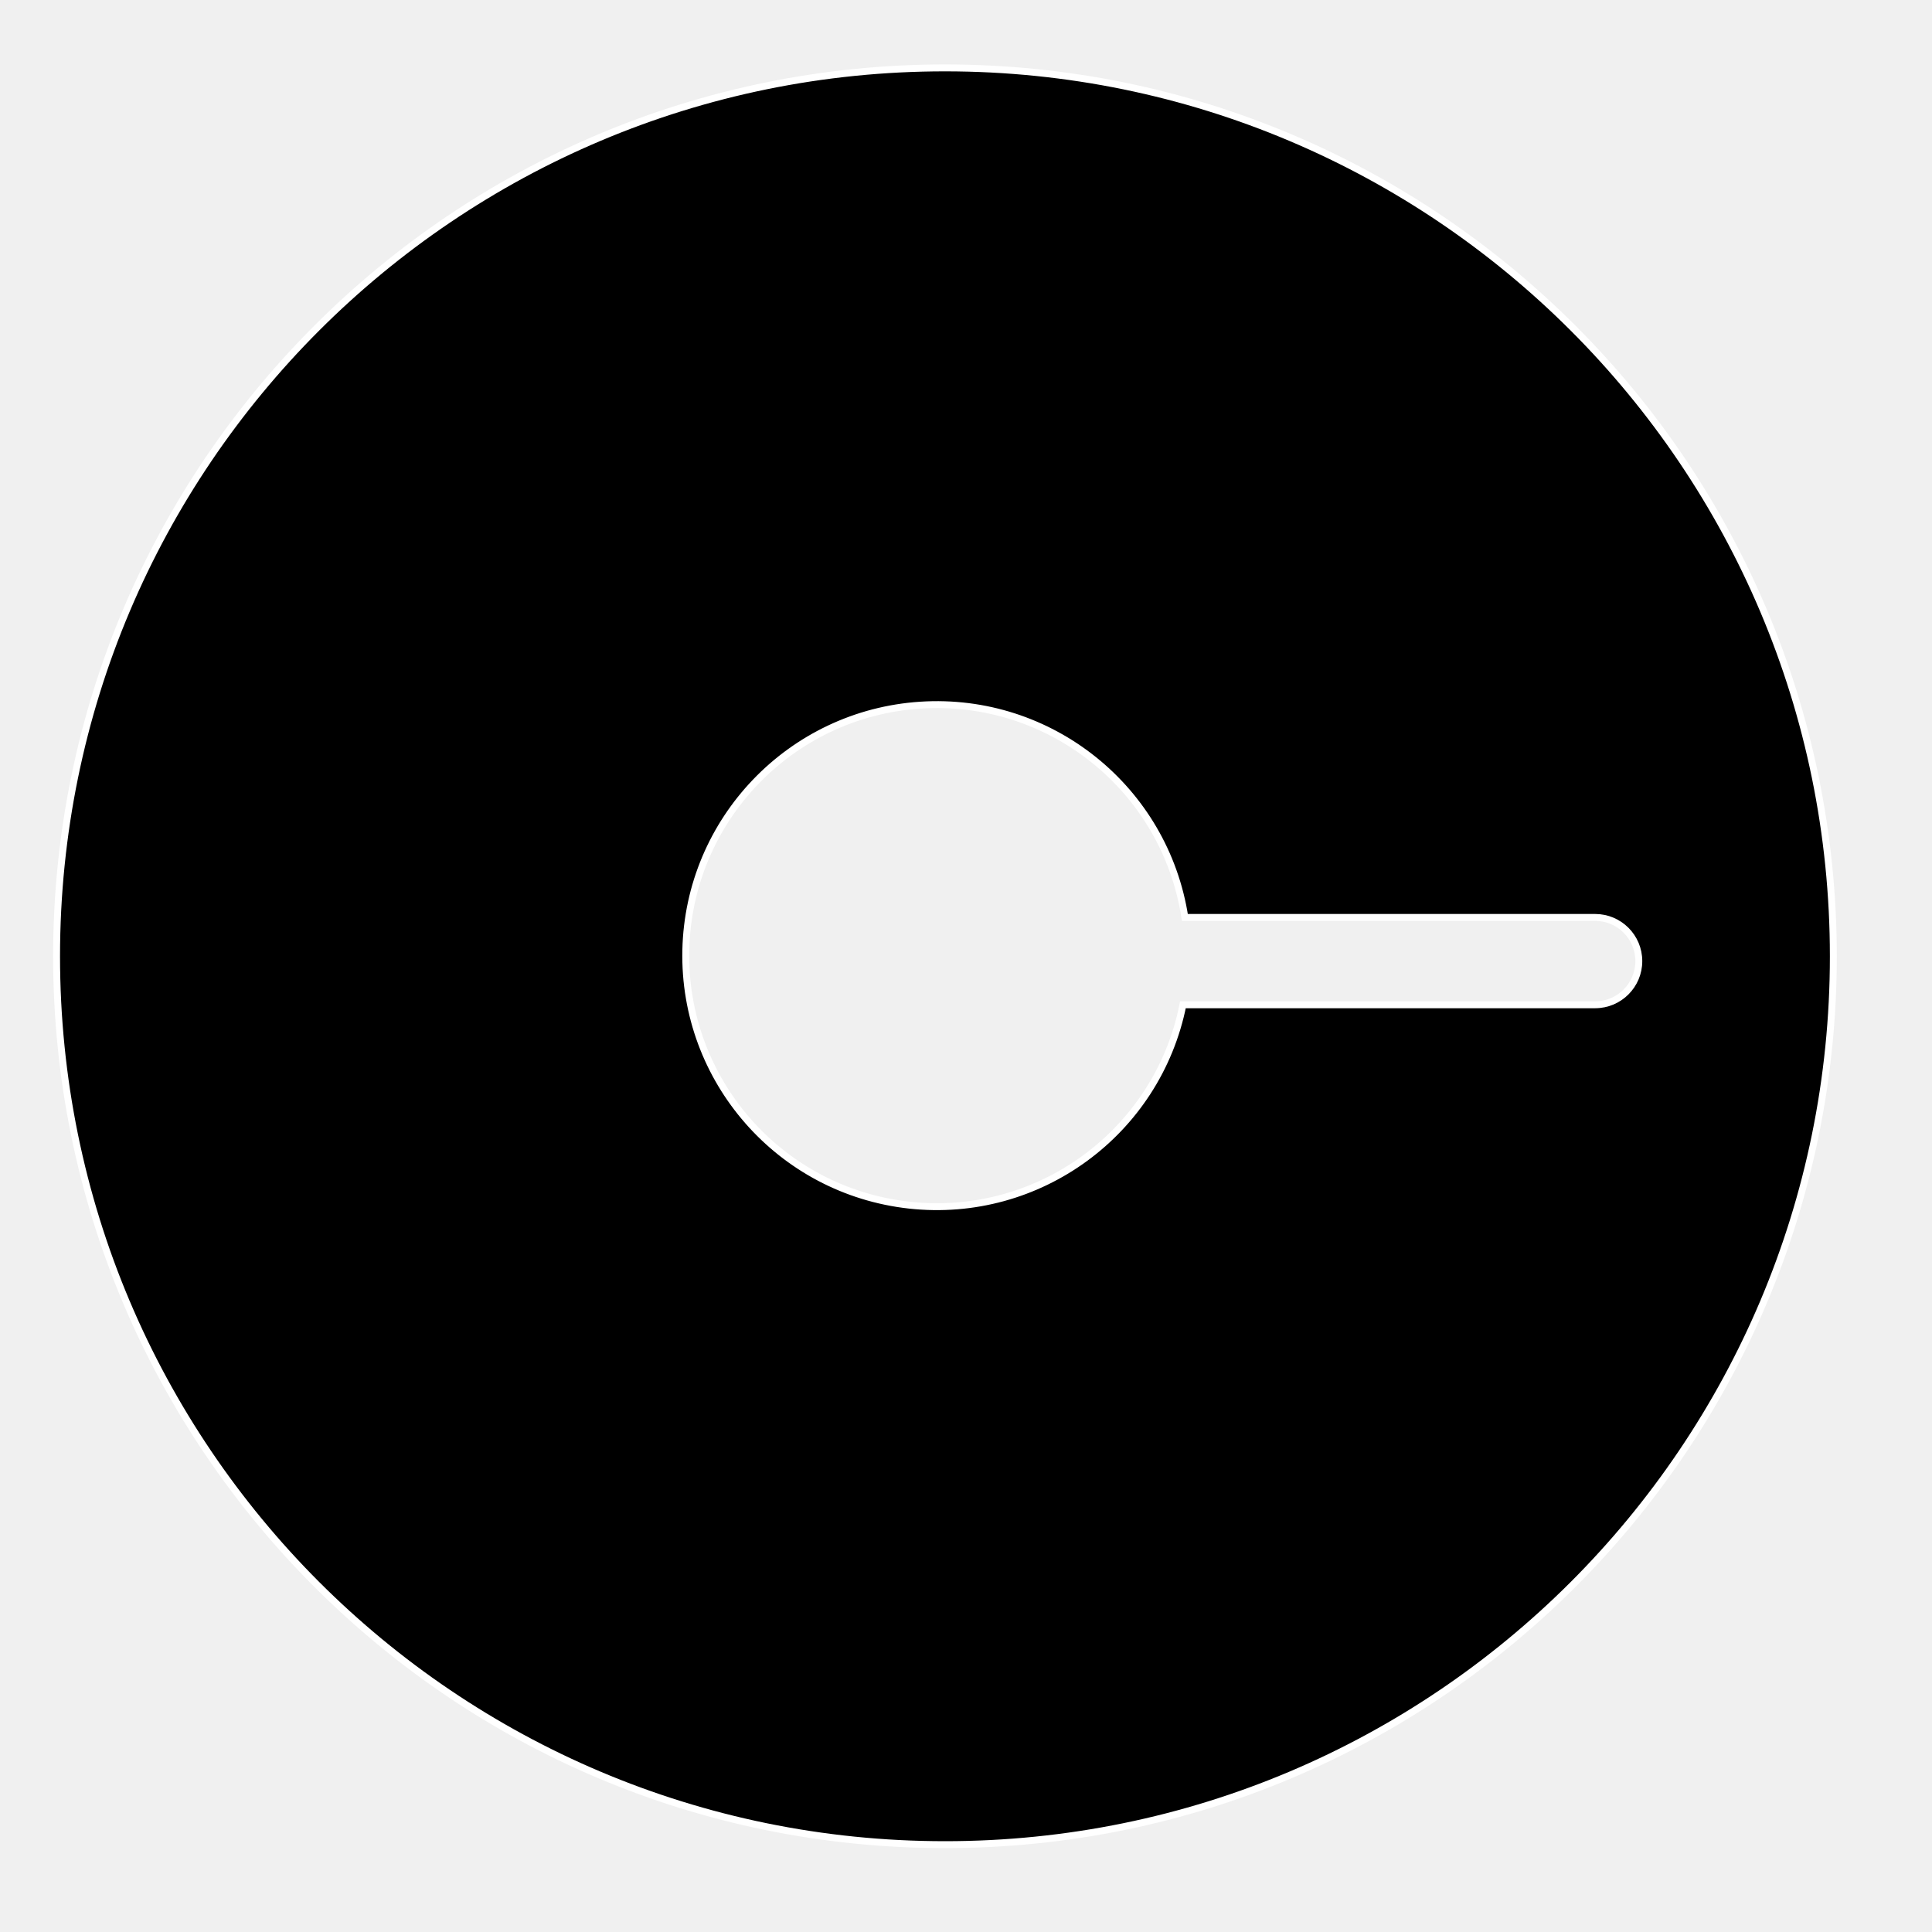
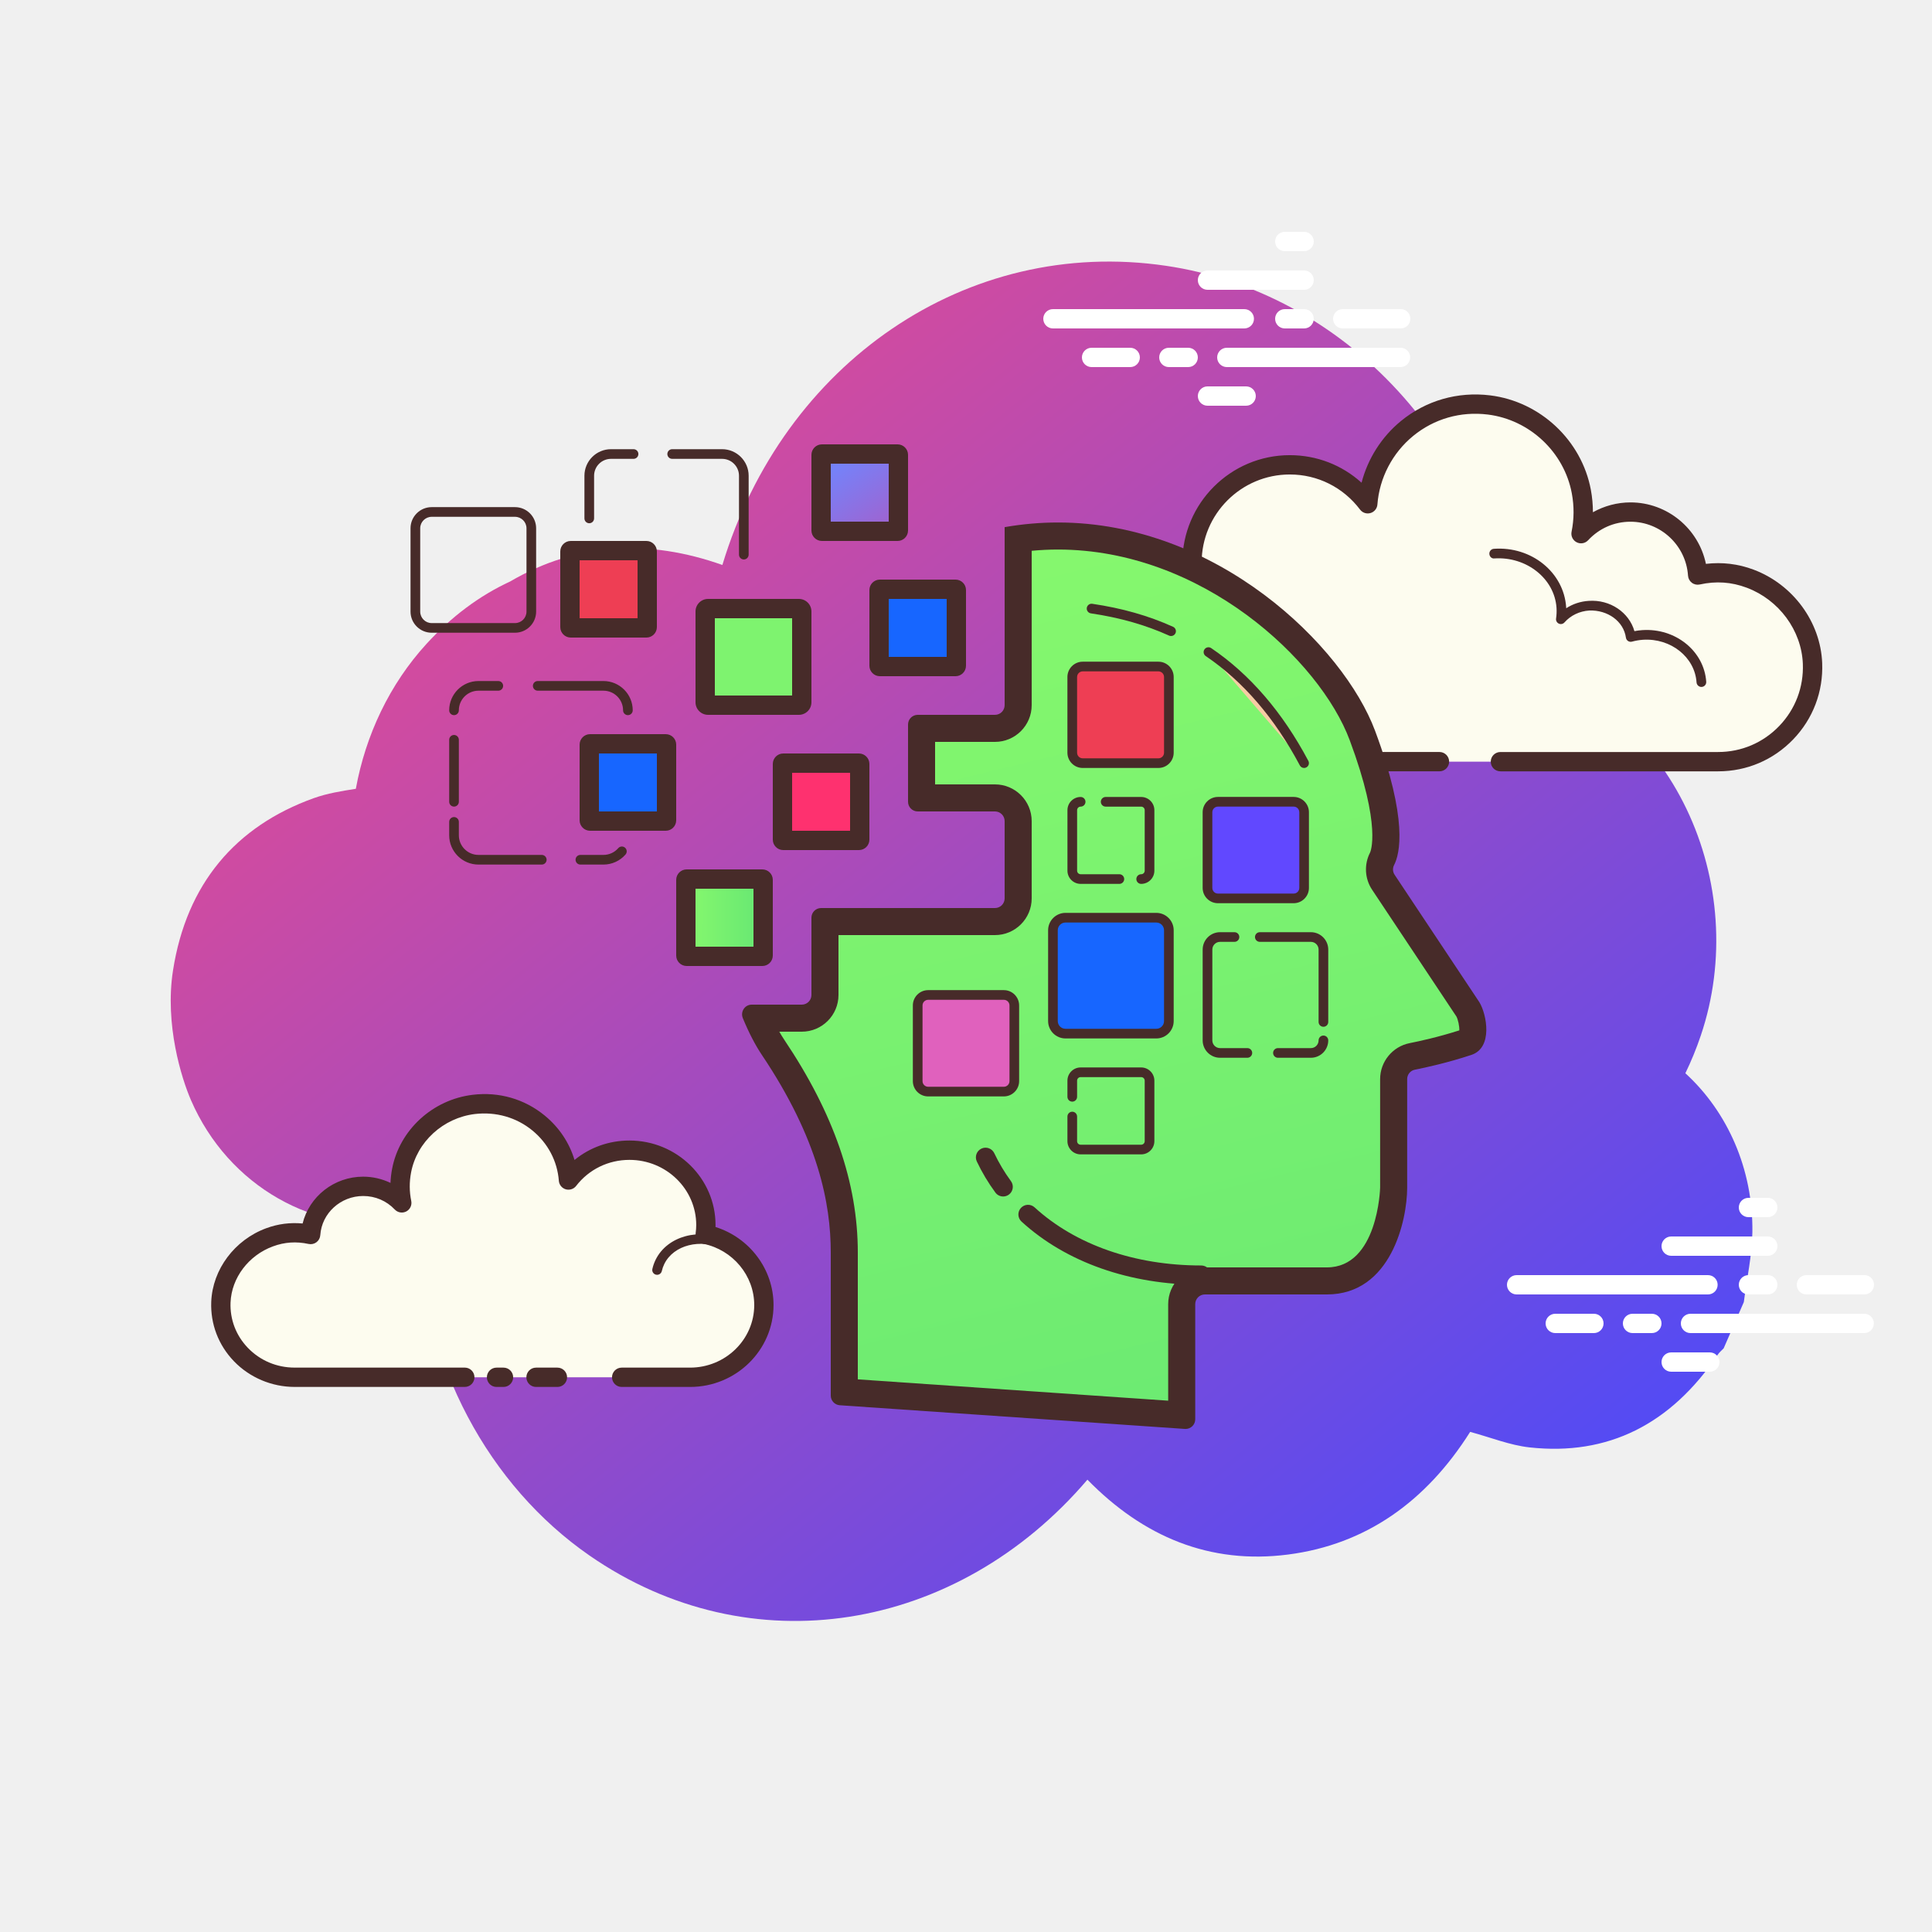
- <svg xmlns="http://www.w3.org/2000/svg" viewBox="0 0 280 280">
-   <path d="M137,9.84A128.75,128.75,0,1,0,265.7,138.59,128.76,128.76,0,0,0,137,9.84Zm94.23,135.78H171.44a36.38,36.38,0,1,1,.28-12.66h59.46a6.33,6.33,0,0,1,0,12.66Z" stroke="#fff" />
+ <svg xmlns="http://www.w3.org/2000/svg" width="500" height="500" viewBox="0 0 500 500" fill="none">
+   <path d="M436.17 277.755C437.67 274.675 439 271.435 440.15 268.04C453.315 229.19 433.405 182.65 391.485 171.415C386.955 114.5 346.955 75.45 301.78 68.79C250.075 61.165 202.71 94.01 186.95 146.215C167.955 139.485 149.445 140.305 132 150.5C124.085 154.16 116.845 159.56 110.35 166.665C100.815 177.095 94.615 190.26 92.09 204.14C88.35 204.73 84.675 205.32 81.21 206.56C61.01 213.805 48.265 228.715 44.77 251.175C42.595 265.16 46.985 279.11 49.435 284.745C59.11 307.02 81.545 319.645 104.34 316.305C105.475 316.14 107.125 316.65 108.1 317.47C109.305 353.07 126.59 384.555 152.52 402.54C194.125 431.4 247.655 422.51 281.425 382.935C295.895 397.735 313.115 404.925 333.345 402.315C353.46 399.72 369.08 388.62 380.475 370.57C385.74 371.985 390.73 374.025 395.89 374.59C416.1 376.8 432.375 368.67 444.55 350.59C444.965 349.97 445.565 349.495 446.08 348.95C447.82 344.96 449.56 340.97 451.3 336.98C452.075 330.925 453.445 324.865 453.515 318.82C453.71 302.54 447.055 287.7 436.17 277.755Z" fill="url(#paint0_linear_5_92)" />
+   <path d="M372.535 197.115C372.535 197.115 314.08 197.115 313.725 197.115C300.225 197.115 289.285 186.17 289.285 172.67C289.285 160.895 297.615 151.065 308.705 148.75C308.575 147.72 308.49 146.675 308.49 145.61C308.49 131.63 319.825 120.295 333.805 120.295C342.06 120.295 349.37 124.265 353.99 130.38C355.17 114.815 369.075 102.81 385.34 104.8C397.235 106.255 407.07 115.45 409.26 127.23C409.96 131.01 409.89 134.675 409.19 138.115C412.38 134.68 416.92 132.52 421.975 132.52C431.225 132.52 438.78 139.725 439.375 148.825C443.575 147.895 448.145 147.955 452.96 149.765C462.16 153.22 468.71 161.88 469.095 171.7C469.64 185.645 458.495 197.125 444.67 197.125C443.62 197.125 439.93 197.125 439.08 197.125H388.325" fill="#FDFCEF" />
+   <path d="M313.725 199.615H372.535C373.915 199.615 375.035 198.495 375.035 197.115C375.035 195.735 373.915 194.615 372.535 194.615H313.725C301.625 194.615 291.78 184.77 291.78 172.67C291.78 162.34 299.11 153.305 309.21 151.195C310.485 150.93 311.34 149.73 311.18 148.435C311.065 147.505 310.985 146.565 310.985 145.61C310.985 133.025 321.22 122.795 333.795 122.795C340.985 122.795 347.62 126.11 351.985 131.885C352.61 132.715 353.675 133.07 354.685 132.775C355.68 132.48 356.395 131.605 356.47 130.57C356.99 123.685 360.365 117.215 365.72 112.825C371.135 108.385 378 106.415 385.02 107.28C395.85 108.61 404.8 116.995 406.785 127.685C407.405 131.02 407.385 134.36 406.72 137.615C406.5 138.715 407.03 139.825 408.03 140.335C409.03 140.855 410.245 140.635 411.005 139.815C413.88 136.725 417.77 135.02 421.955 135.02C429.8 135.02 436.345 141.16 436.86 148.99C436.91 149.72 437.27 150.385 437.855 150.82C438.44 151.265 439.195 151.42 439.895 151.265C444.1 150.34 448.08 150.605 452.06 152.1C460.405 155.235 466.235 163.145 466.575 171.79C466.81 177.825 464.64 183.54 460.47 187.88C456.295 192.225 450.675 194.62 444.65 194.62H388.305C386.925 194.62 385.805 195.74 385.805 197.12C385.805 198.5 386.925 199.62 388.305 199.62H444.66C452.055 199.62 458.95 196.68 464.08 191.35C469.205 186.02 471.87 179.005 471.58 171.6C471.165 160.97 464.03 151.255 453.83 147.425C449.83 145.92 445.7 145.435 441.49 145.93C439.605 136.82 431.5 130.02 421.965 130.02C418.545 130.02 415.195 130.92 412.245 132.57C412.245 130.64 412.07 128.71 411.715 126.775C409.33 113.965 398.61 103.91 385.64 102.32C377.245 101.295 369.04 103.65 362.56 108.96C357.545 113.075 353.98 118.715 352.37 124.925C347.31 120.345 340.775 117.795 333.8 117.795C318.465 117.795 305.99 130.275 305.99 145.61C305.99 146.025 306 146.44 306.025 146.85C294.755 150.215 286.785 160.73 286.785 172.67C286.78 187.535 298.865 199.615 313.725 199.615Z" fill="#472B29" />
+   <path d="M386.7 143.275C395.74 142.68 403.525 148.925 404.08 157.22C404.15 158.25 404.105 159.265 403.955 160.25C405.7 158.28 408.28 156.945 411.245 156.75C416.67 156.395 421.355 159.975 422.035 164.85C423.02 164.58 424.05 164.4 425.115 164.33C433.025 163.81 439.835 169.275 440.325 176.535" fill="#FDFCEF" />
+   <path d="M440.32 177.78C440.35 177.78 440.38 177.78 440.405 177.775C441.095 177.73 441.615 177.135 441.57 176.445C441.035 168.51 433.63 162.5 425.03 163.075C424.345 163.12 423.665 163.205 422.985 163.34C421.615 158.5 416.705 155.115 411.155 155.505C409.03 155.64 407.04 156.3 405.335 157.415C405.335 157.32 405.325 157.23 405.32 157.135C404.72 148.16 396.385 141.335 386.61 142.03C385.92 142.075 385.4 142.67 385.445 143.36C385.49 144.05 386.065 144.635 386.775 144.52C395.03 143.995 402.315 149.705 402.825 157.305C402.885 158.225 402.845 159.155 402.71 160.07C402.625 160.615 402.915 161.155 403.415 161.39C403.915 161.625 404.51 161.5 404.88 161.085C406.495 159.26 408.78 158.165 411.315 158C416.07 157.83 420.19 160.78 420.785 165.02C420.835 165.375 421.035 165.695 421.335 165.895C421.635 166.09 422 166.15 422.355 166.055C423.29 165.8 424.24 165.64 425.19 165.57C432.39 165.11 438.625 170.05 439.065 176.615C439.12 177.275 439.67 177.78 440.32 177.78Z" fill="#472B29" />
+   <path d="M303.825 151.615C312.32 147.61 322.145 150.445 325.77 157.95C326.22 158.88 326.555 159.845 326.775 160.82" fill="#FDFCEF" />
+   <path d="M326.775 162.07C326.865 162.07 326.96 162.06 327.055 162.04C327.725 161.885 328.15 161.215 327.995 160.54C327.75 159.455 327.38 158.4 326.9 157.405C322.985 149.3 312.39 146.21 303.295 150.48C302.67 150.78 302.4 151.52 302.695 152.145C302.99 152.775 303.74 153.025 304.36 152.745C312.23 149.025 321.33 151.61 324.65 158.49C325.05 159.315 325.355 160.19 325.56 161.095C325.69 161.68 326.205 162.07 326.775 162.07Z" fill="#472B29" />
+   <path d="M442.025 335H392.5C391.12 335 390 333.88 390 332.5C390 331.12 391.12 330 392.5 330H442.025C443.405 330 444.525 331.12 444.525 332.5C444.525 333.88 443.41 335 442.025 335Z" fill="white" />
+   <path d="M457.5 335H452.5C451.12 335 450 333.88 450 332.5C450 331.12 451.12 330 452.5 330H457.5C458.88 330 460 331.12 460 332.5C460 333.88 458.885 335 457.5 335Z" fill="white" />
+   <path d="M482.455 345H437.5C436.12 345 435 343.88 435 342.5C435 341.12 436.12 340 437.5 340H482.455C483.835 340 484.955 341.12 484.955 342.5C484.955 343.88 483.835 345 482.455 345Z" fill="white" />
+   <path d="M427.5 345H422.5C421.12 345 420 343.88 420 342.5C420 341.12 421.12 340 422.5 340H427.5C428.88 340 430 341.12 430 342.5C430 343.88 428.885 345 427.5 345Z" fill="white" />
+   <path d="M412.5 345H402.5C401.12 345 400 343.88 400 342.5C400 341.12 401.12 340 402.5 340H412.5C413.88 340 415 341.12 415 342.5C415 343.88 413.885 345 412.5 345Z" fill="white" />
+   <path d="M442.5 355H432.5C431.12 355 430 353.88 430 352.5C430 351.12 431.12 350 432.5 350H442.5C443.88 350 445 351.12 445 352.5C445 353.88 443.88 355 442.5 355Z" fill="white" />
+   <path d="M457.5 310C456.615 310 453.385 310 452.5 310C451.12 310 450 311.12 450 312.5C450 313.88 451.12 315 452.5 315C453.385 315 456.615 315 457.5 315C458.88 315 460 313.88 460 312.5C460 311.12 458.88 310 457.5 310Z" fill="white" />
+   <path d="M457.5 320C456.615 320 433.385 320 432.5 320C431.12 320 430 321.12 430 322.5C430 323.88 431.12 325 432.5 325C433.385 325 456.615 325 457.5 325C458.88 325 460 323.88 460 322.5C460 321.12 458.88 320 457.5 320Z" fill="white" />
+   <path d="M482.5 330C481.615 330 468.385 330 467.5 330C466.12 330 465 331.12 465 332.5C465 333.88 466.12 335 467.5 335C468.385 335 481.615 335 482.5 335C483.88 335 485 333.88 485 332.5C485 331.12 483.88 330 482.5 330Z" fill="white" />
+   <path d="M322.025 85H272.5C271.12 85 270 83.88 270 82.5C270 81.12 271.12 80 272.5 80H322.025C323.405 80 324.525 81.12 324.525 82.5C324.525 83.88 323.41 85 322.025 85Z" fill="white" />
+   <path d="M337.5 85H332.5C331.12 85 330 83.88 330 82.5C330 81.12 331.12 80 332.5 80H337.5C338.88 80 340 81.12 340 82.5C340 83.88 338.885 85 337.5 85Z" fill="white" />
+   <path d="M362.455 95H317.5C316.12 95 315 93.88 315 92.5C315 91.12 316.12 90 317.5 90H362.455C363.835 90 364.955 91.12 364.955 92.5C364.955 93.88 363.835 95 362.455 95Z" fill="white" />
+   <path d="M307.5 95H302.5C301.12 95 300 93.88 300 92.5C300 91.12 301.12 90 302.5 90H307.5C308.88 90 310 91.12 310 92.5C310 93.88 308.885 95 307.5 95Z" fill="white" />
+   <path d="M292.5 95H282.5C281.12 95 280 93.88 280 92.5C280 91.12 281.12 90 282.5 90H292.5C293.88 90 295 91.12 295 92.5C295 93.88 293.885 95 292.5 95Z" fill="white" />
+   <path d="M322.5 105H312.5C311.12 105 310 103.88 310 102.5C310 101.12 311.12 100 312.5 100H322.5C323.88 100 325 101.12 325 102.5C325 103.88 323.88 105 322.5 105Z" fill="white" />
+   <path d="M337.5 60C336.615 60 333.385 60 332.5 60C331.12 60 330 61.12 330 62.5C330 63.88 331.12 65 332.5 65C333.385 65 336.615 65 337.5 65C338.88 65 340 63.88 340 62.5C340 61.12 338.88 60 337.5 60Z" fill="white" />
+   <path d="M337.5 70C336.615 70 313.385 70 312.5 70C311.12 70 310 71.12 310 72.5C310 73.88 311.12 75 312.5 75C313.385 75 336.615 75 337.5 75C338.88 75 340 73.88 340 72.5C340 71.12 338.88 70 337.5 70Z" fill="white" />
+   <path d="M362.5 80C361.615 80 348.385 80 347.5 80C346.12 80 345 81.12 345 82.5C345 83.88 346.12 85 347.5 85C348.385 85 361.615 85 362.5 85C363.88 85 365 83.88 365 82.5C365 81.12 363.88 80 362.5 80Z" fill="white" />
+   <path d="M160.89 356.435C170.305 356.435 178.475 356.435 178.59 356.435C189.14 356.435 197.695 348.065 197.695 337.74C197.695 328.73 191.185 321.215 182.52 319.44C182.62 318.65 182.69 317.855 182.69 317.04C182.69 306.345 173.83 297.675 162.905 297.675C156.455 297.675 150.74 300.71 147.13 305.39C146.205 293.485 135.34 284.3 122.63 285.825C113.335 286.94 105.645 293.97 103.935 302.98C103.385 305.87 103.445 308.675 103.99 311.305C101.5 308.68 97.95 307.025 94 307.025C86.77 307.025 80.865 312.535 80.4 319.495C77.115 318.785 73.545 318.83 69.785 320.21C62.595 322.85 57.475 329.475 57.175 336.99C56.75 347.655 65.46 356.435 76.265 356.435C77.085 356.435 79.97 356.435 80.635 356.435H120.305M128.505 356.435H130.305Z" fill="#FDFCEF" />
+   <path d="M178.59 358.94H160.89C159.51 358.94 158.39 357.82 158.39 356.44C158.39 355.06 159.51 353.94 160.89 353.94H178.59C187.745 353.94 195.195 346.675 195.195 337.745C195.195 330.125 189.655 323.455 182.015 321.895C180.735 321.63 179.87 320.425 180.035 319.125C180.125 318.44 180.185 317.75 180.185 317.04C180.185 307.74 172.43 300.175 162.9 300.175C157.44 300.175 152.41 302.63 149.1 306.92C148.47 307.74 147.395 308.075 146.405 307.79C145.415 307.49 144.71 306.62 144.63 305.59C144.235 300.49 141.805 295.87 137.785 292.57C133.64 289.17 128.36 287.675 122.92 288.305C114.69 289.29 107.89 295.515 106.385 303.44C105.915 305.915 105.93 308.39 106.43 310.8C106.655 311.895 106.13 313.005 105.14 313.525C104.155 314.035 102.94 313.84 102.17 313.025C100.03 310.77 97.125 309.525 93.995 309.525C88.15 309.525 83.27 313.98 82.89 319.66C82.84 320.39 82.48 321.05 81.9 321.49C81.32 321.925 80.58 322.09 79.87 321.935C76.675 321.245 73.655 321.445 70.64 322.56C64.33 324.875 59.92 330.715 59.665 337.085C59.49 341.465 61.08 345.63 64.14 348.815C67.315 352.115 71.62 353.935 76.255 353.935H120.29C121.67 353.935 122.79 355.055 122.79 356.435C122.79 357.815 121.67 358.935 120.29 358.935H76.255C70.33 358.935 64.6 356.51 60.535 352.28C56.52 348.1 54.44 342.635 54.67 336.89C55.005 328.515 60.73 320.87 68.915 317.86C71.965 316.735 75.115 316.34 78.315 316.64C80.035 309.66 86.46 304.52 93.99 304.52C96.455 304.52 98.875 305.085 101.06 306.135C101.105 304.925 101.245 303.715 101.475 302.5C103.38 292.455 111.955 284.575 122.325 283.335C129.15 282.5 135.75 284.425 140.955 288.69C144.695 291.755 147.345 295.735 148.685 300.2C152.64 296.96 157.615 295.165 162.895 295.165C175.185 295.165 185.18 304.975 185.18 317.03C185.18 317.2 185.18 317.37 185.175 317.545C193.995 320.32 200.19 328.485 200.19 337.735C200.195 349.43 190.505 358.94 178.59 358.94ZM130.305 358.94H128.505C127.125 358.94 126.005 357.82 126.005 356.44C126.005 355.06 127.125 353.94 128.505 353.94H130.305C131.685 353.94 132.805 355.06 132.805 356.44C132.805 357.82 131.685 358.94 130.305 358.94Z" fill="#472B29" />
+   <path d="M170.055 329.92C169.965 329.92 169.875 329.91 169.78 329.89C169.105 329.74 168.68 329.07 168.835 328.395C169.02 327.575 169.305 326.77 169.685 326C172.705 319.88 181.045 317.615 188.295 320.965C188.92 321.255 189.195 321.995 188.905 322.62C188.615 323.25 187.87 323.515 187.245 323.23C181.24 320.45 174.36 322.19 171.93 327.1C171.64 327.69 171.42 328.31 171.28 328.935C171.145 329.525 170.63 329.92 170.055 329.92Z" fill="#472B29" />
+   <path d="M144.26 358.94H138.725C137.345 358.94 136.225 357.82 136.225 356.44C136.225 355.06 137.345 353.94 138.725 353.94H144.26C145.64 353.94 146.76 355.06 146.76 356.44C146.76 357.82 145.645 358.94 144.26 358.94Z" fill="#472B29" />
+   <path d="M218.5 360.245V324.145C218.5 306.89 212.47 289.525 200.07 271.055C198.705 269.02 197.325 266.43 196.045 263.5H207.5C210.81 263.5 213.5 260.81 213.5 257.5V238.5H257.5C260.81 238.5 263.5 235.81 263.5 232.5V212.5C263.5 209.19 260.805 206.5 257.5 206.5H238.5V188.5H257.5C260.81 188.5 263.5 185.81 263.5 182.5V139.425C266.925 138.96 270.375 138.725 273.805 138.725C312.645 138.725 344.515 168.705 352.585 190.34C361.2 213.425 358.345 220.97 357.685 222.25C356.685 224.195 356.81 226.52 358.01 228.325L379.955 261.31C380.785 262.685 381.64 266.365 380.86 268.485C380.575 269.255 380.19 269.52 379.7 269.68C373.74 271.65 368.24 272.855 365.495 273.395C362.705 273.945 360.68 276.42 360.68 279.275V307.365C360.68 307.605 360.21 331.495 343.41 331.495H311.83C308.52 331.495 305.83 334.185 305.83 337.495V366.235L218.5 360.245Z" fill="url(#paint1_linear_5_92)" />
+   <path d="M273.805 142.22C311.055 142.22 341.585 170.875 349.305 191.56C357.715 214.1 354.605 220.58 354.57 220.645C352.99 223.715 353.19 227.4 355.095 230.26L376.92 263.07C377.34 263.855 377.715 265.58 377.67 266.66C372.245 268.395 367.335 269.465 364.81 269.965C360.385 270.84 357.175 274.755 357.175 279.28V307.37C357.175 307.575 356.585 328 343.405 328H311.825C306.585 328 302.325 332.26 302.325 337.5V362.495L222 356.98V324.145C222 306.175 215.78 288.17 202.975 269.1C202.545 268.46 202.11 267.755 201.68 267H207.5C212.74 267 217 262.74 217 257.5V242H235H257.5C262.74 242 267 237.74 267 232.5V212.5C267 207.26 262.74 203 257.5 203H242V192H257.5C262.74 192 267 187.74 267 182.5V175.125V162.5V142.545C269.27 142.33 271.545 142.22 273.805 142.22ZM273.805 135.22C269.295 135.22 264.69 135.605 260 136.425V162.5V175.125V182.5C260 183.88 258.88 185 257.5 185H237.5C236.12 185 235 186.12 235 187.5V207.5C235 208.88 236.12 210 237.5 210H257.5C258.88 210 260 211.12 260 212.5V232.5C260 233.88 258.88 235 257.5 235H235H212.5C211.12 235 210 236.12 210 237.5V257.5C210 258.88 208.88 260 207.5 260H194.545C192.75 260 191.56 261.84 192.245 263.5C193.805 267.29 195.49 270.51 197.165 273.005C211.83 294.845 215 311.565 215 324.145V361.18C215 362.49 216.01 363.575 217.32 363.675L306.645 369.805C306.705 369.81 306.77 369.81 306.83 369.81C308.195 369.81 309.325 368.7 309.325 367.31V337.5C309.325 336.12 310.445 335 311.825 335H343.405C360.02 335 364.175 315.755 364.175 307.37V279.28C364.175 278.085 364.995 277.065 366.17 276.835C369.04 276.27 374.665 275.035 380.79 273.01C386.43 271.145 384.77 262.525 382.865 259.375L360.925 226.39C360.415 225.625 360.375 224.675 360.795 223.86C362.255 221.035 364.475 212.2 355.865 189.12C347.685 167.2 314.985 135.22 273.805 135.22Z" fill="#472B29" />
+   <path d="M310.88 332.5C292.42 332.5 275.9 326.69 264.37 316.145C263.35 315.215 263.28 313.63 264.21 312.615C265.145 311.595 266.725 311.525 267.745 312.46C278.35 322.16 293.67 327.505 310.88 327.505C312.26 327.505 313.38 328.625 313.38 330.005C313.38 331.385 312.265 332.5 310.88 332.5Z" fill="#472B29" />
+   <path d="M259.62 309.65C258.85 309.65 258.09 309.295 257.605 308.63C255.74 306.095 254.125 303.39 252.8 300.59C252.21 299.34 252.745 297.85 253.99 297.26C255.235 296.665 256.73 297.205 257.32 298.45C258.51 300.96 259.96 303.395 261.63 305.67C262.45 306.785 262.21 308.35 261.095 309.165C260.65 309.49 260.135 309.65 259.62 309.65Z" fill="#472B29" />
+   <path d="M299.79 197.5H280.205C278.71 197.5 277.495 196.285 277.495 194.79V175.205C277.495 173.71 278.71 172.495 280.205 172.495H299.79C301.285 172.495 302.5 173.71 302.5 175.205V194.79C302.5 196.285 301.285 197.5 299.79 197.5Z" fill="#EE3E54" />
+   <path d="M299.79 198.75H280.205C278.02 198.75 276.245 196.975 276.245 194.79V175.205C276.245 173.02 278.02 171.245 280.205 171.245H299.79C301.975 171.245 303.75 173.02 303.75 175.205V194.79C303.75 196.975 301.975 198.75 299.79 198.75ZM280.21 173.75C279.405 173.75 278.75 174.405 278.75 175.21V194.795C278.75 195.6 279.405 196.255 280.21 196.255H299.795C300.6 196.255 301.255 195.6 301.255 194.795V175.21C301.255 174.405 300.6 173.75 299.795 173.75H280.21Z" fill="#472B29" />
+   <path d="M334.79 232.5H315.205C313.71 232.5 312.495 231.285 312.495 229.79V210.205C312.495 208.71 313.71 207.495 315.205 207.495H334.79C336.285 207.495 337.5 208.71 337.5 210.205V229.79C337.5 231.285 336.285 232.5 334.79 232.5Z" fill="#6148FF" />
+   <path d="M334.79 233.75H315.205C313.02 233.75 311.245 231.975 311.245 229.79V210.205C311.245 208.02 313.02 206.245 315.205 206.245H334.79C336.975 206.245 338.75 208.02 338.75 210.205V229.79C338.75 231.975 336.975 233.75 334.79 233.75ZM315.21 208.75C314.405 208.75 313.75 209.405 313.75 210.21V229.795C313.75 230.6 314.405 231.255 315.21 231.255H334.795C335.6 231.255 336.255 230.6 336.255 229.795V210.21C336.255 209.405 335.6 208.75 334.795 208.75H315.21Z" fill="#472B29" />
+   <path d="M259.79 282.5H240.205C238.71 282.5 237.495 281.285 237.495 279.79V260.205C237.495 258.71 238.71 257.495 240.205 257.495H259.79C261.285 257.495 262.5 258.71 262.5 260.205V279.79C262.5 281.285 261.285 282.5 259.79 282.5Z" fill="url(#paint2_linear_5_92)" />
+   <path d="M259.79 283.75H240.205C238.02 283.75 236.245 281.975 236.245 279.79V260.205C236.245 258.02 238.02 256.245 240.205 256.245H259.79C261.975 256.245 263.75 258.02 263.75 260.205V279.79C263.75 281.975 261.975 283.75 259.79 283.75ZM240.21 258.75C239.405 258.75 238.75 259.405 238.75 260.21V279.795C238.75 280.6 239.405 281.255 240.21 281.255H259.795C260.6 281.255 261.255 280.6 261.255 279.795V260.21C261.255 259.405 260.6 258.75 259.795 258.75H240.21Z" fill="#472B29" />
+   <path d="M299.25 267.5H275.75C273.955 267.5 272.5 266.045 272.5 264.25V240.75C272.5 238.955 273.955 237.5 275.75 237.5H299.25C301.045 237.5 302.5 238.955 302.5 240.75V264.25C302.5 266.045 301.045 267.5 299.25 267.5Z" fill="#1766FF" />
+   <path d="M299.25 268.75H275.75C273.27 268.75 271.25 266.73 271.25 264.25V240.75C271.25 238.27 273.27 236.25 275.75 236.25H299.25C301.73 236.25 303.75 238.27 303.75 240.75V264.25C303.75 266.73 301.73 268.75 299.25 268.75ZM275.75 238.75C274.645 238.75 273.75 239.645 273.75 240.75V264.25C273.75 265.35 274.645 266.25 275.75 266.25H299.25C300.355 266.25 301.25 265.355 301.25 264.25V240.75C301.25 239.65 300.355 238.75 299.25 238.75H275.75Z" fill="#472B29" />
+   <path d="M295.335 298.75H279.665C277.785 298.75 276.25 297.215 276.25 295.335V288.96C276.25 288.27 276.81 287.71 277.5 287.71C278.19 287.71 278.75 288.27 278.75 288.96V295.335C278.75 295.84 279.16 296.25 279.665 296.25H295.335C295.84 296.25 296.25 295.84 296.25 295.335V279.67C296.25 279.165 295.84 278.755 295.335 278.755H279.665C279.16 278.755 278.75 279.165 278.75 279.67V283.855C278.75 284.545 278.19 285.105 277.5 285.105C276.81 285.105 276.25 284.545 276.25 283.855V279.67C276.25 277.785 277.785 276.255 279.665 276.255H295.335C297.215 276.255 298.75 277.79 298.75 279.67V295.335C298.75 297.215 297.215 298.75 295.335 298.75Z" fill="#472B29" />
+   <path d="M295.335 228.75C294.645 228.75 294.085 228.19 294.085 227.5C294.085 226.81 294.645 226.25 295.335 226.25C295.84 226.25 296.25 225.84 296.25 225.335V209.67C296.25 209.165 295.84 208.755 295.335 208.755H286.145C285.455 208.755 284.895 208.195 284.895 207.505C284.895 206.815 285.455 206.255 286.145 206.255H295.335C297.215 206.255 298.75 207.79 298.75 209.67V225.335C298.75 227.215 297.215 228.75 295.335 228.75Z" fill="#472B29" />
+   <path d="M289.69 228.75H279.67C277.79 228.75 276.255 227.215 276.255 225.335V209.67C276.255 207.785 277.79 206.255 279.67 206.255C280.36 206.255 280.92 206.815 280.92 207.505C280.92 208.195 280.36 208.755 279.67 208.755C279.165 208.755 278.755 209.165 278.755 209.67V225.335C278.755 225.84 279.165 226.25 279.67 226.25H289.69C290.38 226.25 290.94 226.81 290.94 227.5C290.94 228.19 290.38 228.75 289.69 228.75Z" fill="#472B29" />
+   <path d="M339.25 273.75H330.73C330.04 273.75 329.48 273.19 329.48 272.5C329.48 271.81 330.04 271.25 330.73 271.25H339.25C340.355 271.25 341.25 270.355 341.25 269.25C341.25 268.56 341.81 268 342.5 268C343.19 268 343.75 268.56 343.75 269.25C343.75 271.73 341.73 273.75 339.25 273.75Z" fill="#472B29" />
+   <path d="M342.5 265.73C341.81 265.73 341.25 265.17 341.25 264.48V245.75C341.25 244.65 340.355 243.75 339.25 243.75H326.04C325.35 243.75 324.79 243.19 324.79 242.5C324.79 241.81 325.35 241.25 326.04 241.25H339.25C341.73 241.25 343.75 243.27 343.75 245.75V264.48C343.75 265.17 343.19 265.73 342.5 265.73Z" fill="#472B29" />
+   <path d="M322.815 273.75H315.75C313.27 273.75 311.25 271.73 311.25 269.25V245.75C311.25 243.27 313.27 241.25 315.75 241.25H319.48C320.17 241.25 320.73 241.81 320.73 242.5C320.73 243.19 320.17 243.75 319.48 243.75H315.75C314.645 243.75 313.75 244.645 313.75 245.75V269.25C313.75 270.35 314.645 271.25 315.75 271.25H322.815C323.505 271.25 324.065 271.81 324.065 272.5C324.065 273.19 323.505 273.75 322.815 273.75Z" fill="#472B29" />
+   <path d="M227.71 172.5L227.5 152.71L247.29 152.5L247.5 172.29L247.29 172.5H227.71Z" fill="#1766FF" />
+   <path d="M245 155V170H230V155H245ZM247.29 150H227.705C226.215 150 225 151.215 225 152.71V172.295C225 173.785 226.215 175 227.71 175H247.295C248.785 175 250 173.785 250 172.29V152.705C250 151.215 248.785 150 247.29 150Z" fill="#472B29" />
+   <path d="M212.71 137.5L212.5 117.71L232.29 117.5L232.5 137.29L232.29 137.5H212.71Z" fill="url(#paint3_linear_5_92)" />
+   <path d="M230 120V135H215V120H230ZM232.29 115H212.705C211.215 115 210 116.215 210 117.71V137.295C210 138.785 211.215 140 212.71 140H232.295C233.785 140 235 138.785 235 137.29V117.705C235 116.215 233.785 115 232.29 115Z" fill="#472B29" />
+   <path d="M183.25 182.5C182.835 182.5 182.5 182.165 182.5 181.75V158.25C182.5 157.835 182.835 157.5 183.25 157.5H206.75C207.165 157.5 207.5 157.835 207.5 158.25V181.75C207.5 182.165 207.165 182.5 206.75 182.5H183.25Z" fill="#7EF36F" />
+   <path d="M205 160V180H185V160H205ZM206.75 155H183.25C181.455 155 180 156.455 180 158.25V181.75C180 183.545 181.455 185 183.25 185H206.75C208.545 185 210 183.545 210 181.75V158.25C210 156.455 208.545 155 206.75 155Z" fill="#472B29" />
+   <path d="M177.71 247.5L177.5 227.71L197.29 227.5L197.5 247.29L197.29 247.5H177.71Z" fill="url(#paint4_linear_5_92)" />
+   <path d="M195 230V245H180V230H195ZM197.29 225H177.705C176.215 225 175 226.215 175 227.71V247.295C175 248.785 176.215 250 177.71 250H197.295C198.785 250 200 248.785 200 247.29V227.705C200 226.215 198.785 225 197.29 225Z" fill="#472B29" />
+   <path d="M202.71 217.5L202.5 197.71L222.29 197.5L222.5 217.29L222.29 217.5H202.71Z" fill="#FE316F" />
+   <path d="M220 200V215H205V200H220ZM222.29 195H202.705C201.215 195 200 196.215 200 197.71V217.295C200 218.785 201.215 220 202.71 220H222.295C223.785 220 225 218.785 225 217.29V197.705C225 196.215 223.785 195 222.29 195Z" fill="#472B29" />
+   <path d="M312.755 168.76C321.79 174.875 330.325 183.97 337.5 197.5Z" fill="#F6CCA4" />
+   <path d="M337.5 198.75C337.055 198.75 336.62 198.51 336.395 198.085C329.905 185.85 321.715 176.335 312.05 169.795C311.48 169.41 311.325 168.63 311.715 168.06C312.105 167.49 312.885 167.34 313.45 167.725C323.455 174.495 331.915 184.315 338.6 196.91C338.925 197.52 338.695 198.275 338.08 198.6C337.9 198.705 337.7 198.75 337.5 198.75Z" fill="#472B29" />
+   <path d="M282.5 157.5C289.24 158.495 296.215 160.25 303.075 163.355Z" fill="#F6CCA4" />
+   <path d="M303.075 164.605C302.9 164.605 302.725 164.57 302.56 164.495C296.445 161.73 289.825 159.845 282.315 158.735C281.635 158.635 281.16 158 281.26 157.315C281.365 156.635 282.005 156.155 282.68 156.26C290.42 157.405 297.26 159.35 303.59 162.215C304.22 162.5 304.5 163.24 304.215 163.87C304.005 164.33 303.55 164.605 303.075 164.605Z" fill="#472B29" />
+   <path d="M147.71 162.5L147.5 142.71L167.29 142.5L167.5 162.29L167.29 162.5H147.71Z" fill="#EE3E54" />
+   <path d="M165 145V160H150V145H165ZM167.29 140H147.705C146.215 140 145 141.215 145 142.71V162.295C145 163.785 146.215 165 147.71 165H167.295C168.785 165 170 163.785 170 162.29V142.705C170 141.215 168.785 140 167.29 140Z" fill="#472B29" />
+   <path d="M152.5 135.415C151.81 135.415 151.25 134.855 151.25 134.165V123.125C151.25 119.335 154.335 116.25 158.125 116.25H163.96C164.65 116.25 165.21 116.81 165.21 117.5C165.21 118.19 164.65 118.75 163.96 118.75H158.125C155.715 118.75 153.75 120.715 153.75 123.125V134.165C153.75 134.855 153.19 135.415 152.5 135.415Z" fill="#472B29" />
+   <path d="M192.5 144.79C191.81 144.79 191.25 144.23 191.25 143.54V123.125C191.25 120.715 189.285 118.75 186.875 118.75H173.96C173.27 118.75 172.71 118.19 172.71 117.5C172.71 116.81 173.27 116.25 173.96 116.25H186.875C190.665 116.25 193.75 119.335 193.75 123.125V143.54C193.75 144.23 193.19 144.79 192.5 144.79Z" fill="#472B29" />
+   <path d="M152.71 212.5L152.5 192.71L172.29 192.5L172.5 212.29L172.29 212.5H152.71Z" fill="#1766FF" />
+   <path d="M170 195V210H155V195H170ZM172.29 190H152.705C151.215 190 150 191.215 150 192.71V212.295C150 213.785 151.215 215 152.71 215H172.295C173.785 215 175 213.785 175 212.29V192.705C175 191.215 173.785 190 172.29 190Z" fill="#472B29" />
+   <path d="M162.5 185.08C161.81 185.08 161.25 184.52 161.25 183.83C161.25 181.03 158.97 178.75 156.17 178.75H139.165C138.475 178.75 137.915 178.19 137.915 177.5C137.915 176.81 138.475 176.25 139.165 176.25H156.17C160.35 176.25 163.75 179.65 163.75 183.83C163.75 184.52 163.19 185.08 162.5 185.08Z" fill="#472B29" />
+   <path d="M117.5 185.08C116.81 185.08 116.25 184.52 116.25 183.83C116.25 179.65 119.65 176.25 123.83 176.25H128.96C129.65 176.25 130.21 176.81 130.21 177.5C130.21 178.19 129.65 178.75 128.96 178.75H123.83C121.03 178.75 118.75 181.03 118.75 183.83C118.75 184.52 118.19 185.08 117.5 185.08Z" fill="#472B29" />
+   <path d="M117.5 208.75C116.81 208.75 116.25 208.19 116.25 207.5V191.46C116.25 190.77 116.81 190.21 117.5 190.21C118.19 190.21 118.75 190.77 118.75 191.46V207.5C118.75 208.19 118.19 208.75 117.5 208.75Z" fill="#472B29" />
+   <path d="M140.21 223.75H123.83C119.65 223.75 116.25 220.35 116.25 216.17V212.705C116.25 212.015 116.81 211.455 117.5 211.455C118.19 211.455 118.75 212.015 118.75 212.705V216.17C118.75 218.97 121.03 221.25 123.83 221.25H140.21C140.9 221.25 141.46 221.81 141.46 222.5C141.46 223.19 140.9 223.75 140.21 223.75Z" fill="#472B29" />
+   <path d="M156.17 223.75H150.205C149.515 223.75 148.955 223.19 148.955 222.5C148.955 221.81 149.515 221.25 150.205 221.25H156.17C157.64 221.25 159.035 220.615 160 219.505C160.45 218.985 161.24 218.93 161.765 219.385C162.285 219.84 162.34 220.63 161.885 221.15C160.445 222.8 158.365 223.75 156.17 223.75Z" fill="#472B29" />
+   <path d="M133.28 163.75H111.715C108.7 163.75 106.245 161.295 106.245 158.28V136.715C106.245 133.7 108.7 131.245 111.715 131.245H133.28C136.295 131.245 138.75 133.7 138.75 136.715V158.28C138.75 161.295 136.295 163.75 133.28 163.75ZM111.72 133.75C110.085 133.75 108.75 135.08 108.75 136.72V158.285C108.75 159.92 110.085 161.255 111.72 161.255H133.285C134.92 161.255 136.255 159.925 136.255 158.285V136.72C136.255 135.085 134.92 133.75 133.285 133.75H111.72V133.75Z" fill="#472B29" />
+   <defs>
+     <linearGradient id="paint0_linear_5_92" x1="439.228" y1="419.505" x2="106.599" y2="8.176" gradientUnits="userSpaceOnUse">
+       <stop stop-color="#434BFF" />
+       <stop offset="1" stop-color="#FF4B81" />
+     </linearGradient>
+     <linearGradient id="paint1_linear_5_92" x1="292.48" y1="111.891" x2="365.137" y2="409.79" gradientUnits="userSpaceOnUse">
+       <stop stop-color="#88F96D" />
+       <stop offset="1" stop-color="#66E773" />
+     </linearGradient>
+     <linearGradient id="paint2_linear_5_92" x1="250.399" y1="257.351" x2="250.404" y2="282.663" gradientUnits="userSpaceOnUse">
+       <stop stop-color="#E061BD" />
+       <stop offset="1" stop-color="#E061BD" />
+     </linearGradient>
+     <linearGradient id="paint3_linear_5_92" x1="214.454" y1="122.311" x2="225.073" y2="137.025" gradientUnits="userSpaceOnUse">
+       <stop stop-color="#7582F9" />
+       <stop offset="1" stop-color="#9B66D4" />
+     </linearGradient>
+     <linearGradient id="paint4_linear_5_92" x1="176.711" y1="235.5" x2="197.513" y2="235.569" gradientUnits="userSpaceOnUse">
+       <stop stop-color="#88F96D" />
+       <stop offset="1" stop-color="#66E773" />
+     </linearGradient>
+   </defs>
</svg>
